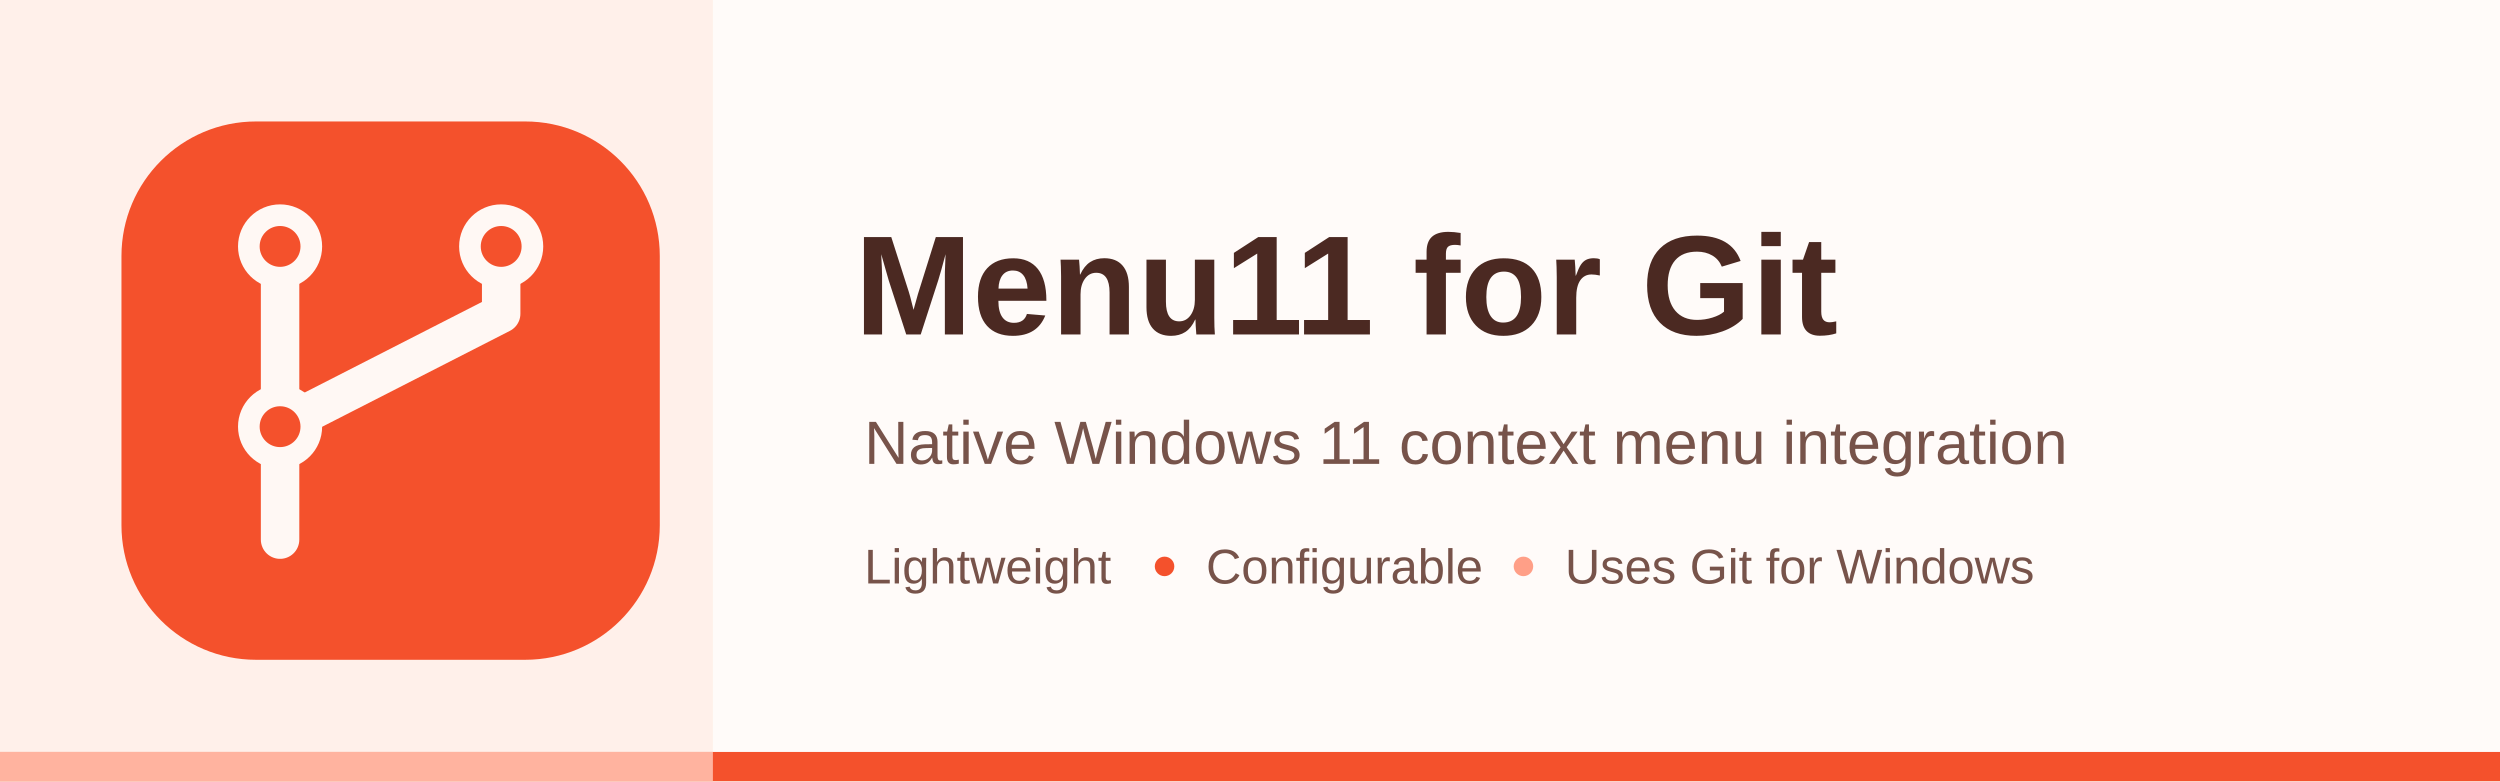
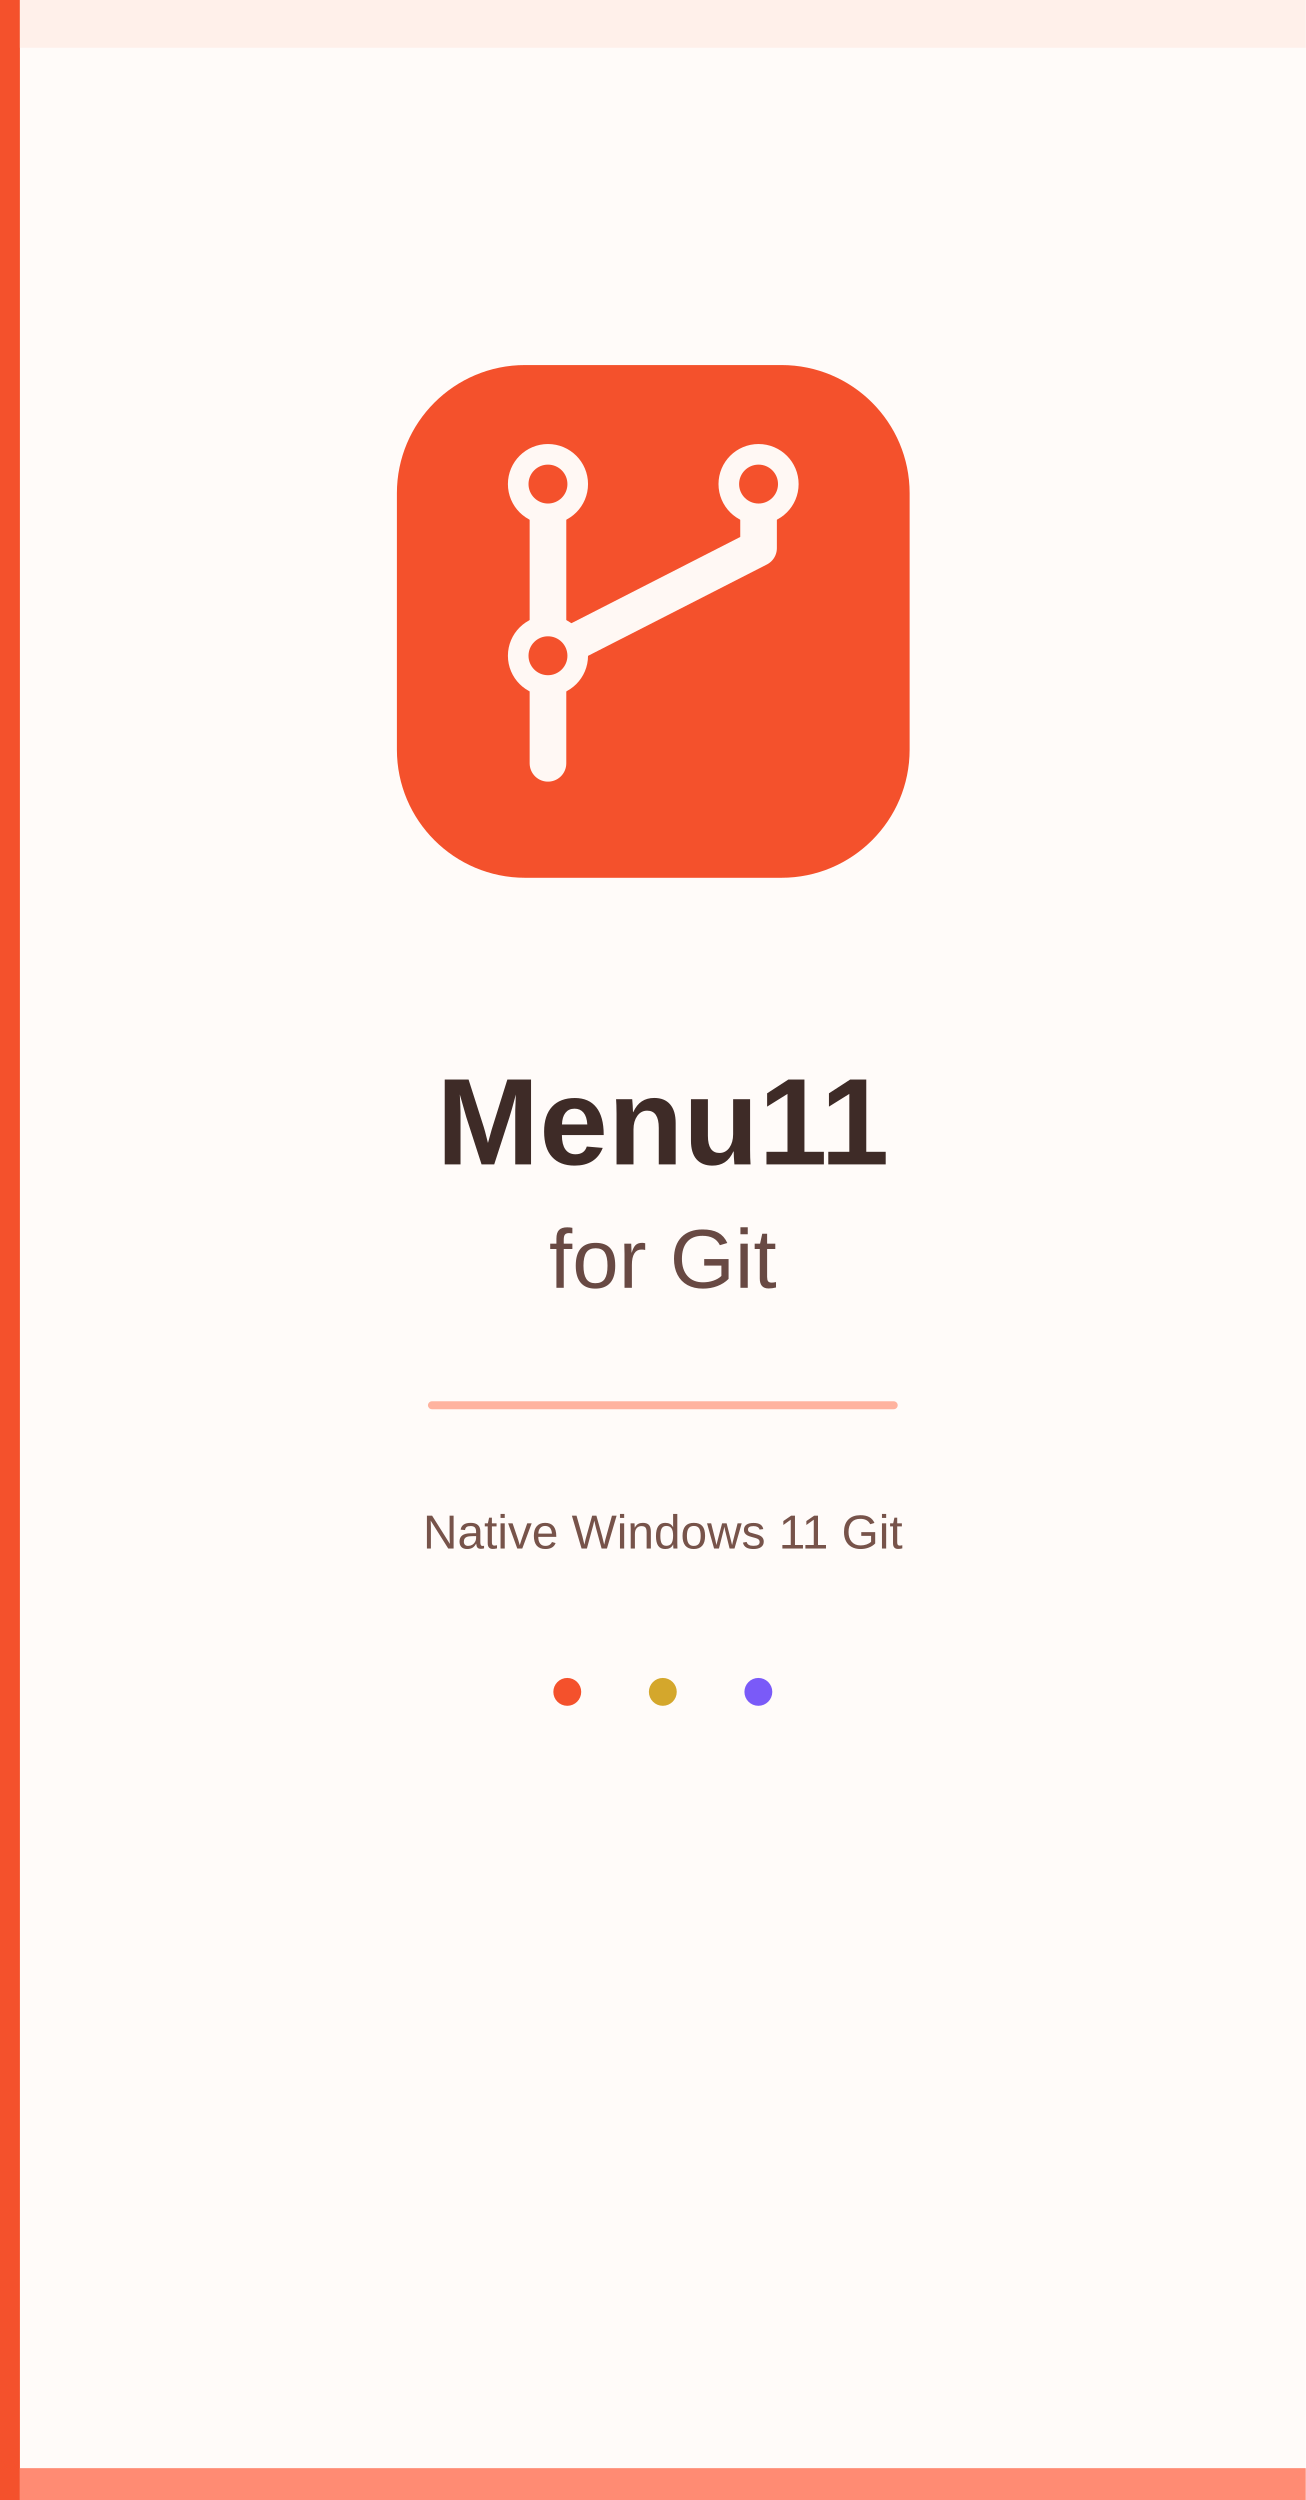
- <svg xmlns="http://www.w3.org/2000/svg" width="1024" height="320" viewBox="0 0 1024 320" role="img" aria-labelledby="title description">
-   <rect width="1024" height="320" fill="#FFFBF9" />
-   <rect width="292" height="320" fill="#FFF0EA" />
-   <rect x="0" y="308" width="1024" height="12" fill="#F4512C" />
-   <rect x="0" y="308" width="292" height="12" fill="#FFB39F" />
-   <g transform="translate(34 34) scale(.984375)">
+ <svg xmlns="http://www.w3.org/2000/svg" width="656" height="1256" viewBox="0 0 656 1256" role="img" aria-labelledby="title description">
+   <rect width="656" height="1256" fill="#FFFBF9" />
+   <rect width="10" height="1256" fill="#F4512C" />
+   <rect x="10" width="646" height="24" fill="#FFF0EA" />
+   <g transform="translate(181 165) scale(1.15)">
    <rect x="16" y="16" width="224" height="224" rx="56" fill="#F4512C" />
    <g fill="none" stroke="#FFF8F4" stroke-linecap="round" stroke-linejoin="round" stroke-width="16">
      <path d="M82 68V190" />
      <path d="M174 68V96L82 143" />
    </g>
    <g fill="#F4512C" stroke="#FFF8F4" stroke-width="9">
      <circle cx="82" cy="68" r="13" />
      <circle cx="174" cy="68" r="13" />
      <circle cx="82" cy="143" r="13" />
    </g>
  </g>
-   <text x="350" y="137" fill="#4B2922" font-family="Segoe UI, Arial, sans-serif" font-size="58" font-weight="700">Menu11 for Git</text>
-   <text x="354" y="190" fill="#77534A" font-family="Segoe UI, Arial, sans-serif" font-size="25">Native Windows 11 context menu integration</text>
-   <g fill="#77534A" font-family="Segoe UI, Arial, sans-serif" font-size="20">
-     <text x="354" y="239">Lightweight</text>
-     <circle cx="477" cy="232" r="4" fill="#F4512C" />
-     <text x="494" y="239">Configurable</text>
-     <circle cx="624" cy="232" r="4" fill="#FF9F87" />
-     <text x="641" y="239">Uses Git for Windows</text>
-   </g>
+   <text x="333" y="585" text-anchor="middle" fill="#3E2B27" font-family="Segoe UI, Arial, sans-serif" font-size="62" font-weight="700">Menu11</text>
+   <text x="333" y="647" text-anchor="middle" fill="#684943" font-family="Segoe UI, Arial, sans-serif" font-size="42">for Git</text>
+   <rect x="215" y="704" width="236" height="4" rx="2" fill="#FFB39F" />
+   <text x="333" y="778" text-anchor="middle" fill="#77534A" font-family="Segoe UI, Arial, sans-serif" font-size="24">Native Windows 11 Git</text>
+   <circle cx="285" cy="850" r="7" fill="#F4512C" />
+   <circle cx="333" cy="850" r="7" fill="#D4A72C" />
+   <circle cx="381" cy="850" r="7" fill="#7A5AF8" />
+   <rect x="10" y="1240" width="646" height="16" fill="#FF8B73" />
</svg>
